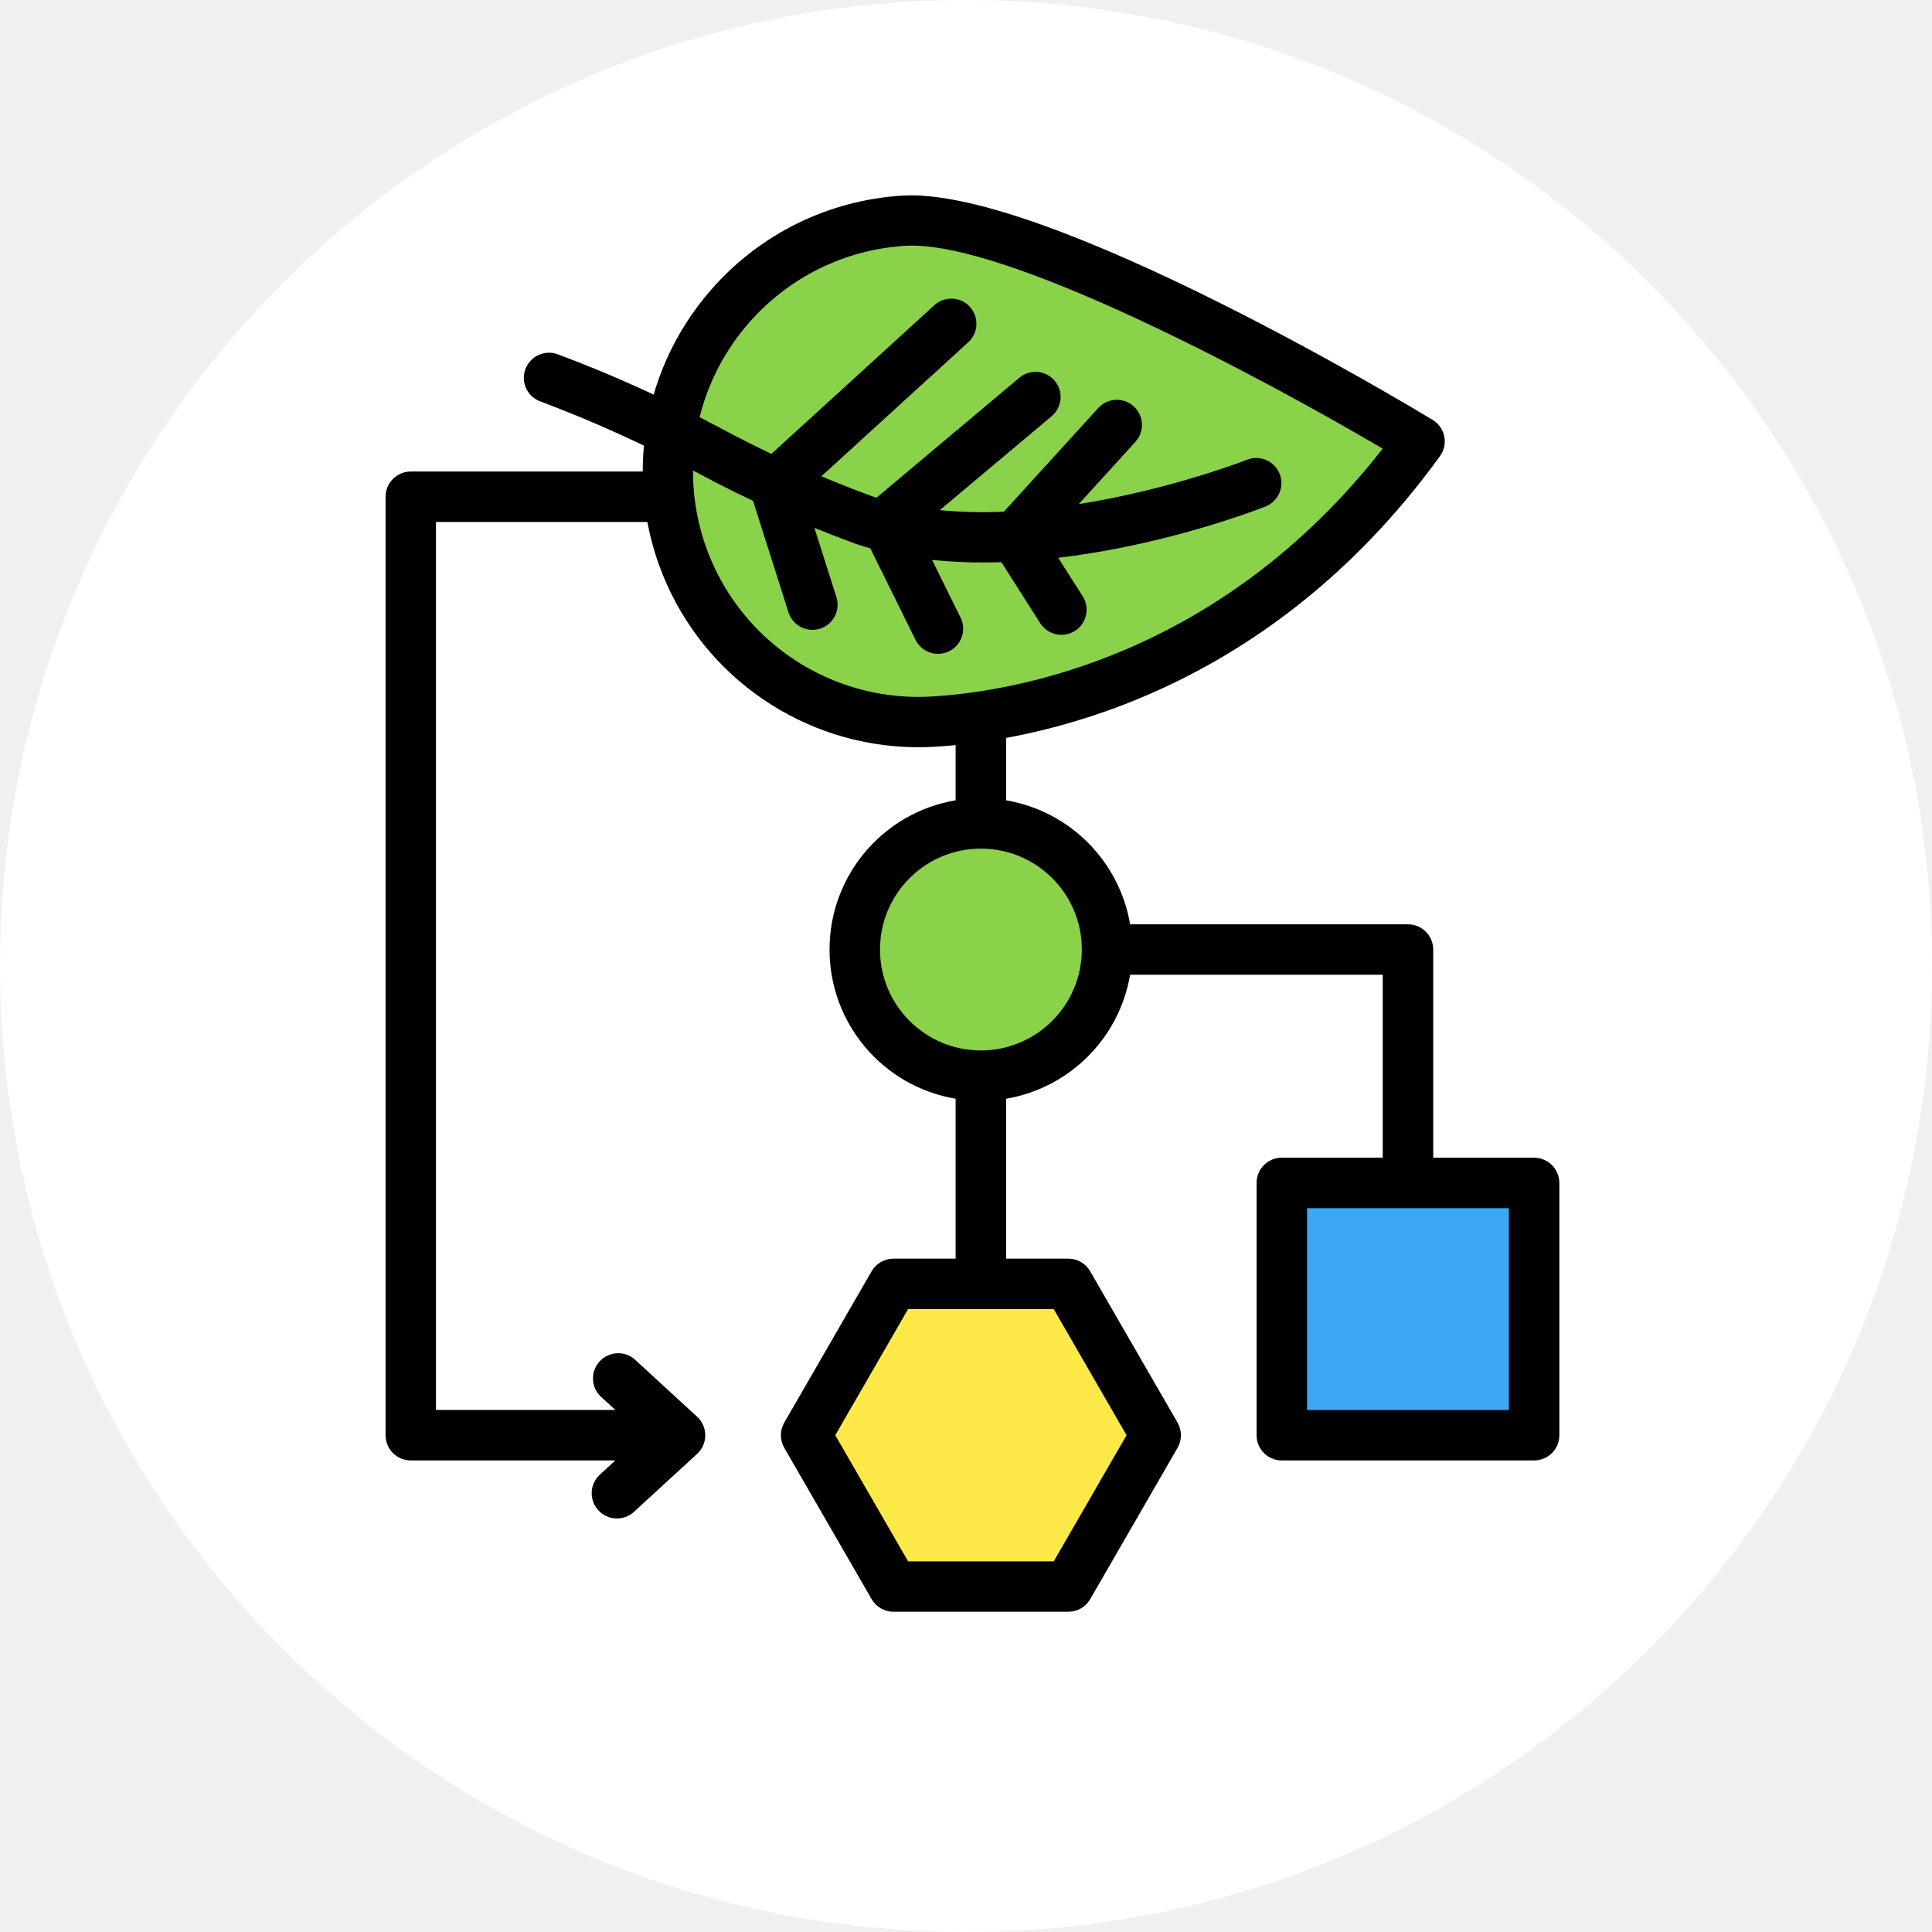
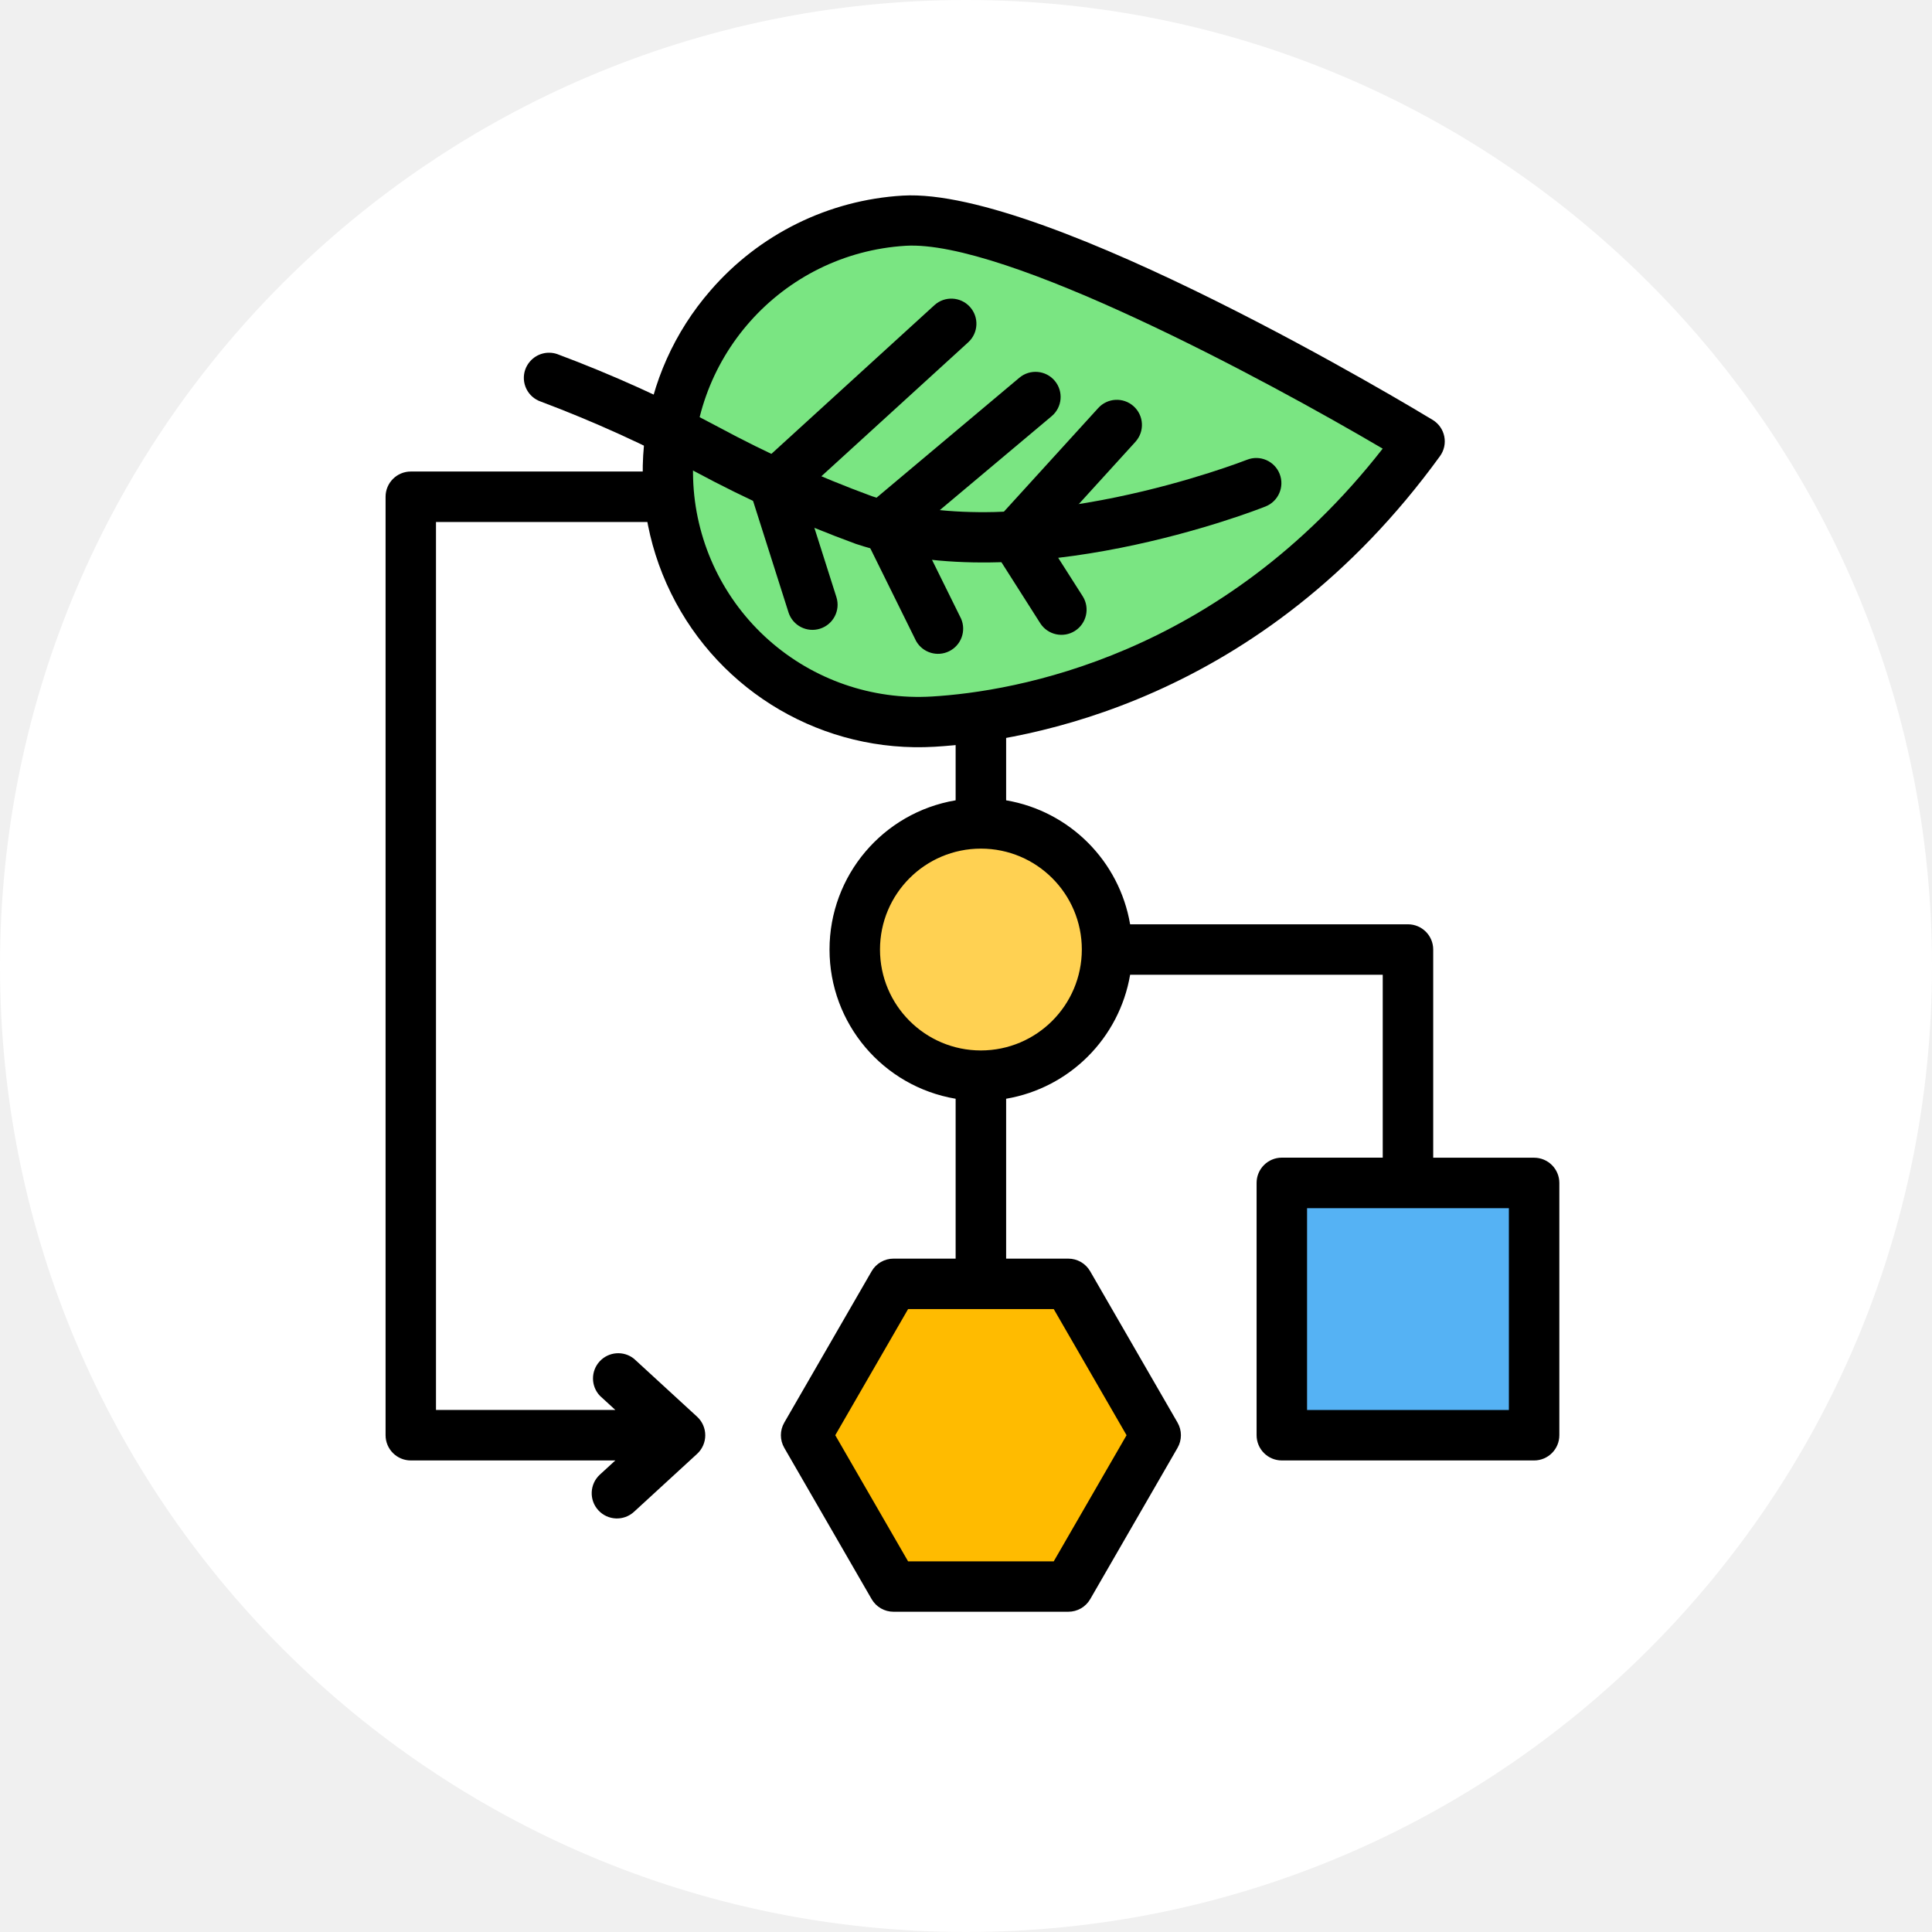
<svg xmlns="http://www.w3.org/2000/svg" width="150" height="150" viewBox="0 0 150 150">
-   <g id="Grupo_89153" data-name="Grupo 89153" transform="translate(-724.668 -3214)">
+   <g id="Grupo_96861" data-name="Grupo 96861" transform="translate(-724.668 -3214)">
    <circle id="Elipse_4556" data-name="Elipse 4556" cx="75" cy="75" r="75" transform="translate(724.668 3214)" fill="#fff" />
    <g id="Grupo_89066" data-name="Grupo 89066">
      <g id="uml" transform="translate(731.242 3238.857)">
        <g id="Grupo_89063" data-name="Grupo 89063" transform="translate(46.08 1.959)">
-           <path id="Trazado_151304" data-name="Trazado 151304" d="M378.641,342h19.587v19.587H378.641Z" transform="translate(-331.773 -276.972)" fill="#3ca8f4" />
-           <path id="Trazado_151307" data-name="Trazado 151307" d="M9.793,0A9.793,9.793,0,1,1,0,9.793,9.793,9.793,0,0,1,9.793,0Z" transform="translate(13.711 37.113)" fill="#8ad24a" />
-           <path id="Trazado_151305" data-name="Trazado 151305" d="M210.432,382h-13.57l-6.785,11.752,6.785,11.752h13.57l6.785-11.752Z" transform="translate(-180.143 -309.137)" fill="#fde947" />
+           <path id="Trazado_151304" data-name="Trazado 151304" d="M378.641,342h19.587v19.587H378.641Z" transform="translate(-331.773 -276.972)" fill="#55b2f4" />
+           <path id="Trazado_151307" data-name="Trazado 151307" d="M9.793,0A9.793,9.793,0,1,1,0,9.793,9.793,9.793,0,0,1,9.793,0Z" transform="translate(13.711 37.113)" fill="#ffd152" />
+           <path id="Trazado_151305" data-name="Trazado 151305" d="M210.432,382h-13.57l-6.785,11.752,6.785,11.752h13.57l6.785-11.752Z" transform="translate(-180.143 -309.137)" fill="#fb0" />
        </g>
        <g id="Grupo_89064" data-name="Grupo 89064" transform="translate(23.359)">
          <circle id="Elipse_4580" data-name="Elipse 4580" cx="1.949" cy="1.949" r="1.949" transform="translate(44.288 0.258)" />
          <path id="Trazado_151306" data-name="Trazado 151306" d="M112.534,65.028H104.7V48.865a1.959,1.959,0,0,0-1.959-1.959H81.169a11.778,11.778,0,0,0-9.627-9.627V27.421C94.169,27.421,78.4,0,78.4,0a1.959,1.959,0,1,0,0,3.917H60.77A1.959,1.959,0,0,0,60.77,0C45,0,44.121.877,44.121,11.752h-18.8a1.959,1.959,0,0,0-1.959,1.959V86.573a1.959,1.959,0,0,0,1.959,1.959H41.2l-1.2,1.1A1.959,1.959,0,1,0,42.65,92.52l4.9-4.5a1.959,1.959,0,0,0,0-2.883l-4.9-4.5A1.959,1.959,0,0,0,40,83.51l1.2,1.1H27.276V15.669H44.121c0,5.459,12.236,11.752,23.5,11.752v9.858a11.75,11.75,0,0,0,0,23.171V72.863H62.8a1.959,1.959,0,0,0-1.7.979L54.317,85.594a1.959,1.959,0,0,0,0,1.959L61.1,99.3a1.959,1.959,0,0,0,1.7.979h13.57a1.959,1.959,0,0,0,1.7-.979L84.85,87.553a1.959,1.959,0,0,0,0-1.959L78.065,73.842a1.959,1.959,0,0,0-1.7-.979H71.542V60.45a11.778,11.778,0,0,0,9.627-9.627h19.612v14.2H92.947a1.959,1.959,0,0,0-1.959,1.959V86.573a1.959,1.959,0,0,0,1.959,1.959h19.587a1.959,1.959,0,0,0,1.959-1.959V66.987a1.959,1.959,0,0,0-1.959-1.959ZM80.892,86.573l-5.654,9.793H63.93l-5.654-9.793L63.93,76.78H75.238ZM69.584,56.7a7.835,7.835,0,1,1,7.835-7.835A7.844,7.844,0,0,1,69.584,56.7Zm40.992,27.915H94.906V68.945h15.669Z" transform="translate(-23.359)" />
        </g>
      </g>
      <g id="Grupo_89065" data-name="Grupo 89065" transform="translate(3904.938 4727.082) rotate(131)">
-         <path id="Trazado_150730" data-name="Trazado 150730" d="M28.145,47.645C20.618,39.959,14.823,6.2,14.823,6.2c19.71-1.748,33.665,6.537,41.192,14.223a19.478,19.478,0,0,1-27.87,27.219Z" transform="translate(883.239 3280.985)" fill="#8ad24a" />
+         <path id="Trazado_150730" data-name="Trazado 150730" d="M28.145,47.645C20.618,39.959,14.823,6.2,14.823,6.2c19.71-1.748,33.665,6.537,41.192,14.223a19.478,19.478,0,0,1-27.87,27.219Z" transform="translate(883.239 3280.985)" fill="#7ae582" />
        <path id="Trazado_150731" data-name="Trazado 150731" d="M40.624,53.982a21.4,21.4,0,0,1-15.334-6.43h0C17.429,39.523,11.68,6.479,11.439,5.076A1.95,1.95,0,0,1,13.19,2.8C36.678.724,50.916,12.46,55.951,17.6A21.405,21.405,0,0,1,40.624,53.982ZM28.082,44.826a17.582,17.582,0,0,0,24.8.277,17.5,17.5,0,0,0,.277-24.77C48.666,15.741,36.151,5.46,15.669,6.539c1.946,10.486,6.992,32.75,12.413,38.287Z" transform="translate(884.698 3282.441)" />
        <path id="Trazado_150732" data-name="Trazado 150732" d="M62.019,66.676a1.955,1.955,0,0,1-1.81-1.218,101.927,101.927,0,0,1-3.927-13.121,92.01,92.01,0,0,0-3.773-12.554C47.719,28.264,31.425,19.74,31.262,19.653a1.95,1.95,0,1,1,1.8-3.461c.721.372,17.727,9.277,23.058,22.1a96.209,96.209,0,0,1,3.953,13.1A99.164,99.164,0,0,0,63.829,64a1.947,1.947,0,0,1-1.077,2.538A1.972,1.972,0,0,1,62.019,66.676Z" transform="translate(876.664 3276.709)" />
        <path id="Trazado_150733" data-name="Trazado 150733" d="M61.446,62.787a1.745,1.745,0,0,1-.225-.014L42.755,60.627a1.949,1.949,0,1,1,.451-3.872l17.223,2,4.429-7.266a1.952,1.952,0,0,1,3.337,2.026L63.114,61.85A1.946,1.946,0,0,1,61.446,62.787Z" transform="translate(872.04 3261.928)" />
        <path id="Trazado_150734" data-name="Trazado 150734" d="M50.366,34.969h-.044L38.607,34.7a1.95,1.95,0,0,1,.044-3.9H38.7l10.224.232L50.41,26.01a1.953,1.953,0,0,1,3.745,1.109l-1.916,6.455A1.952,1.952,0,0,1,50.366,34.969Z" transform="translate(873.89 3273.016)" />
        <path id="Trazado_150735" data-name="Trazado 150735" d="M57.988,47.881a1.9,1.9,0,0,1-.3-.025L42.678,45.486a1.949,1.949,0,1,1,.611-3.851l13.49,2.131,2.991-7.145a1.953,1.953,0,0,1,3.6,1.5l-3.583,8.559A1.959,1.959,0,0,1,57.988,47.881Z" transform="translate(872.038 3268.395)" />
      </g>
    </g>
  </g>
</svg>
